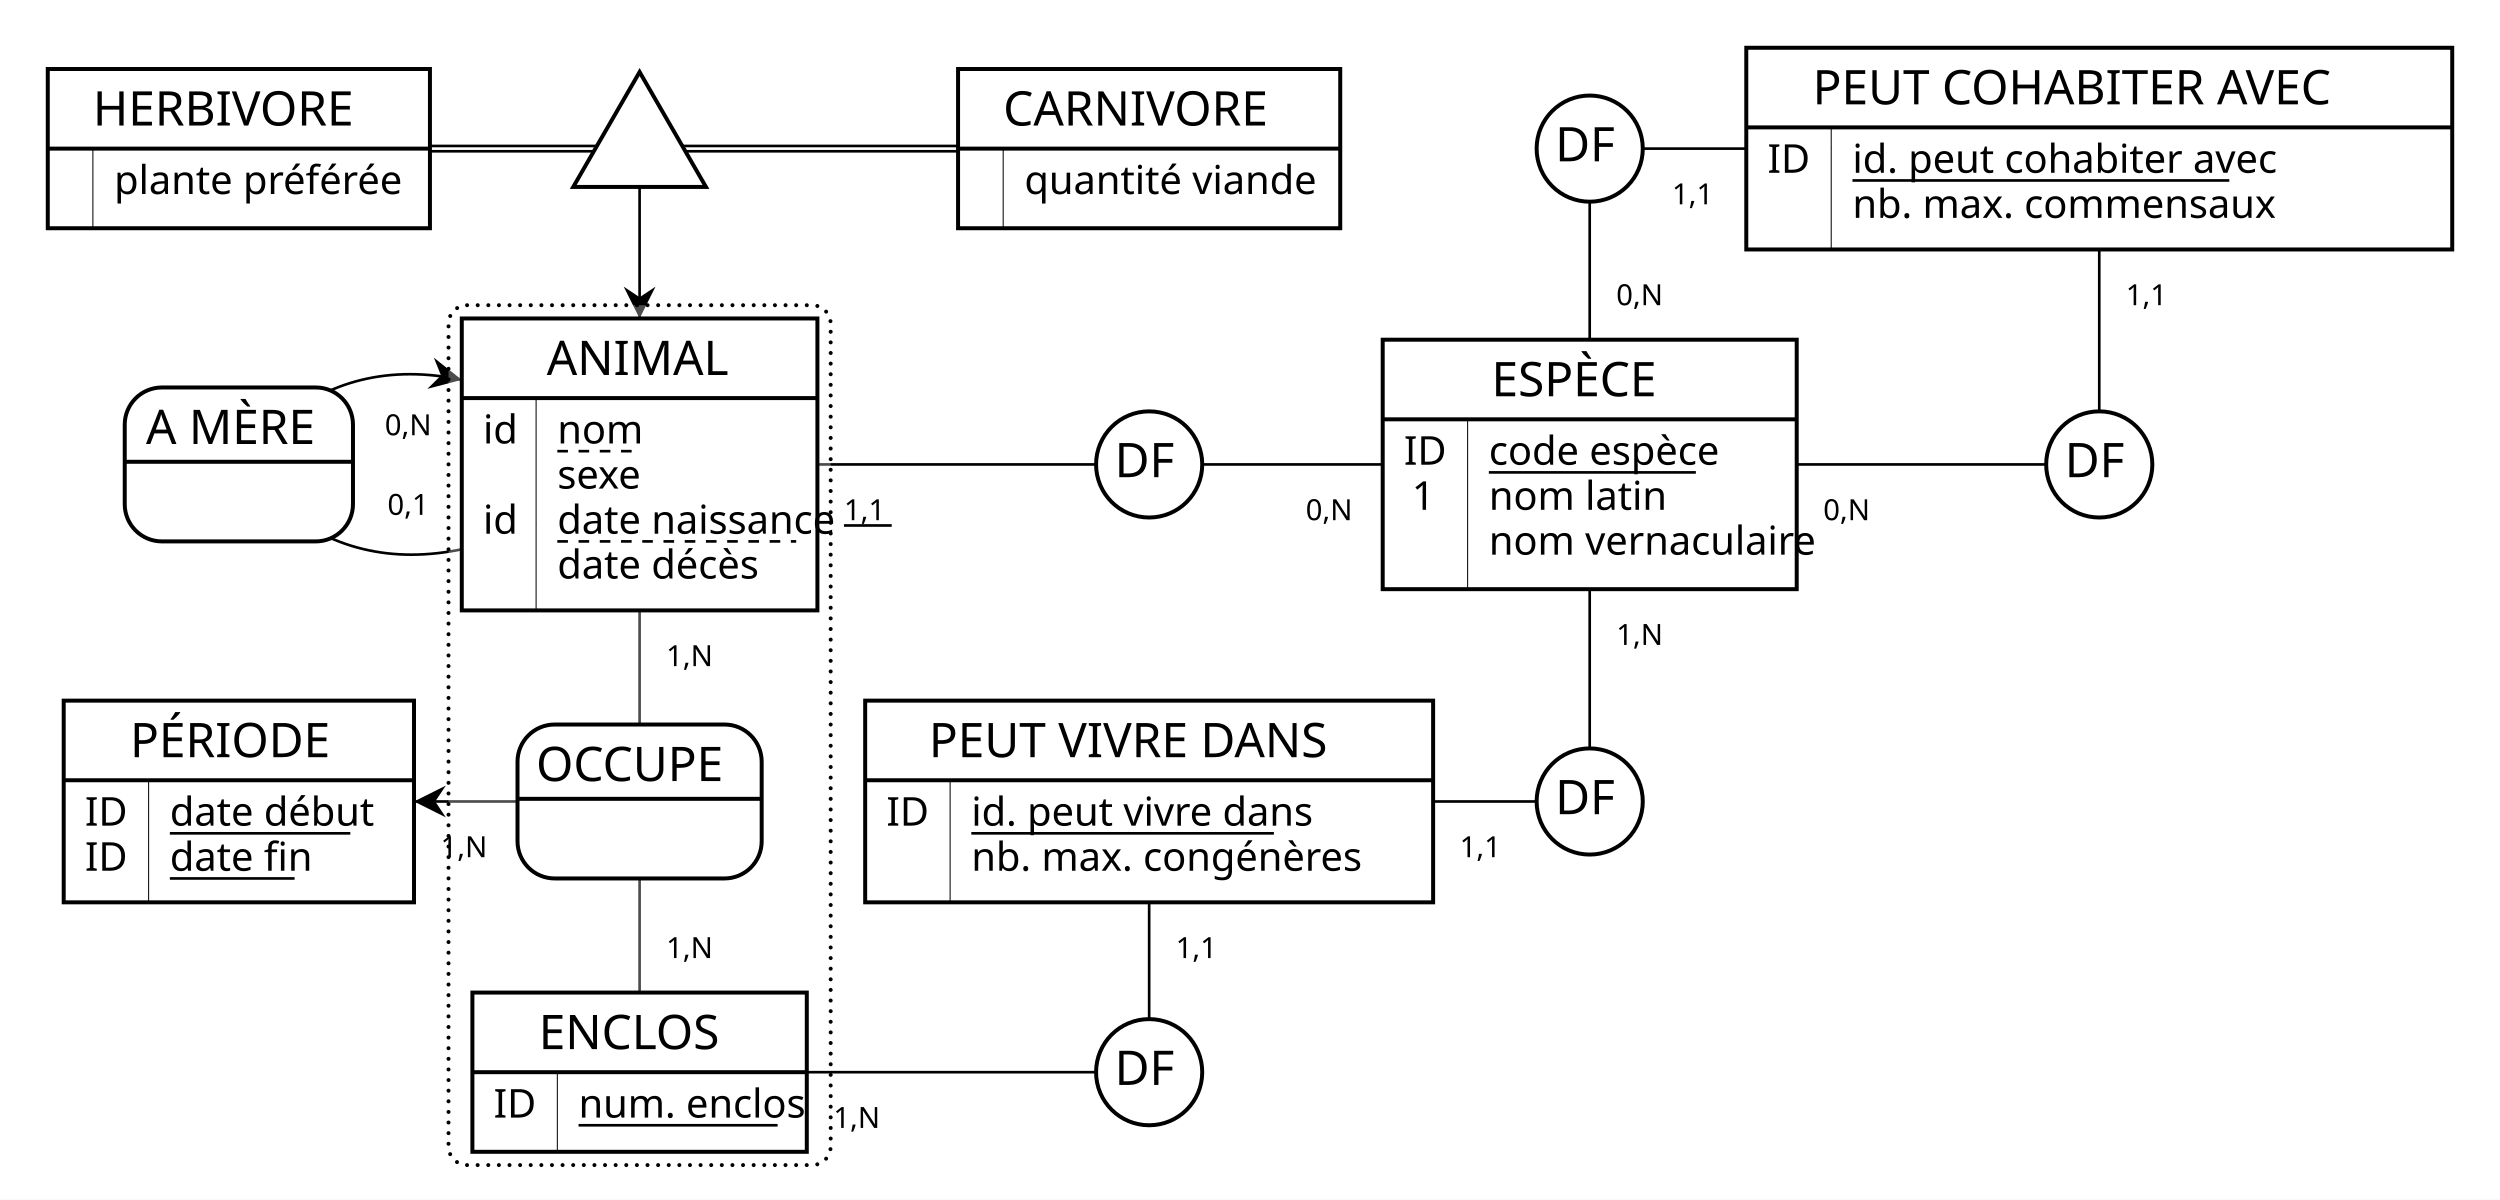
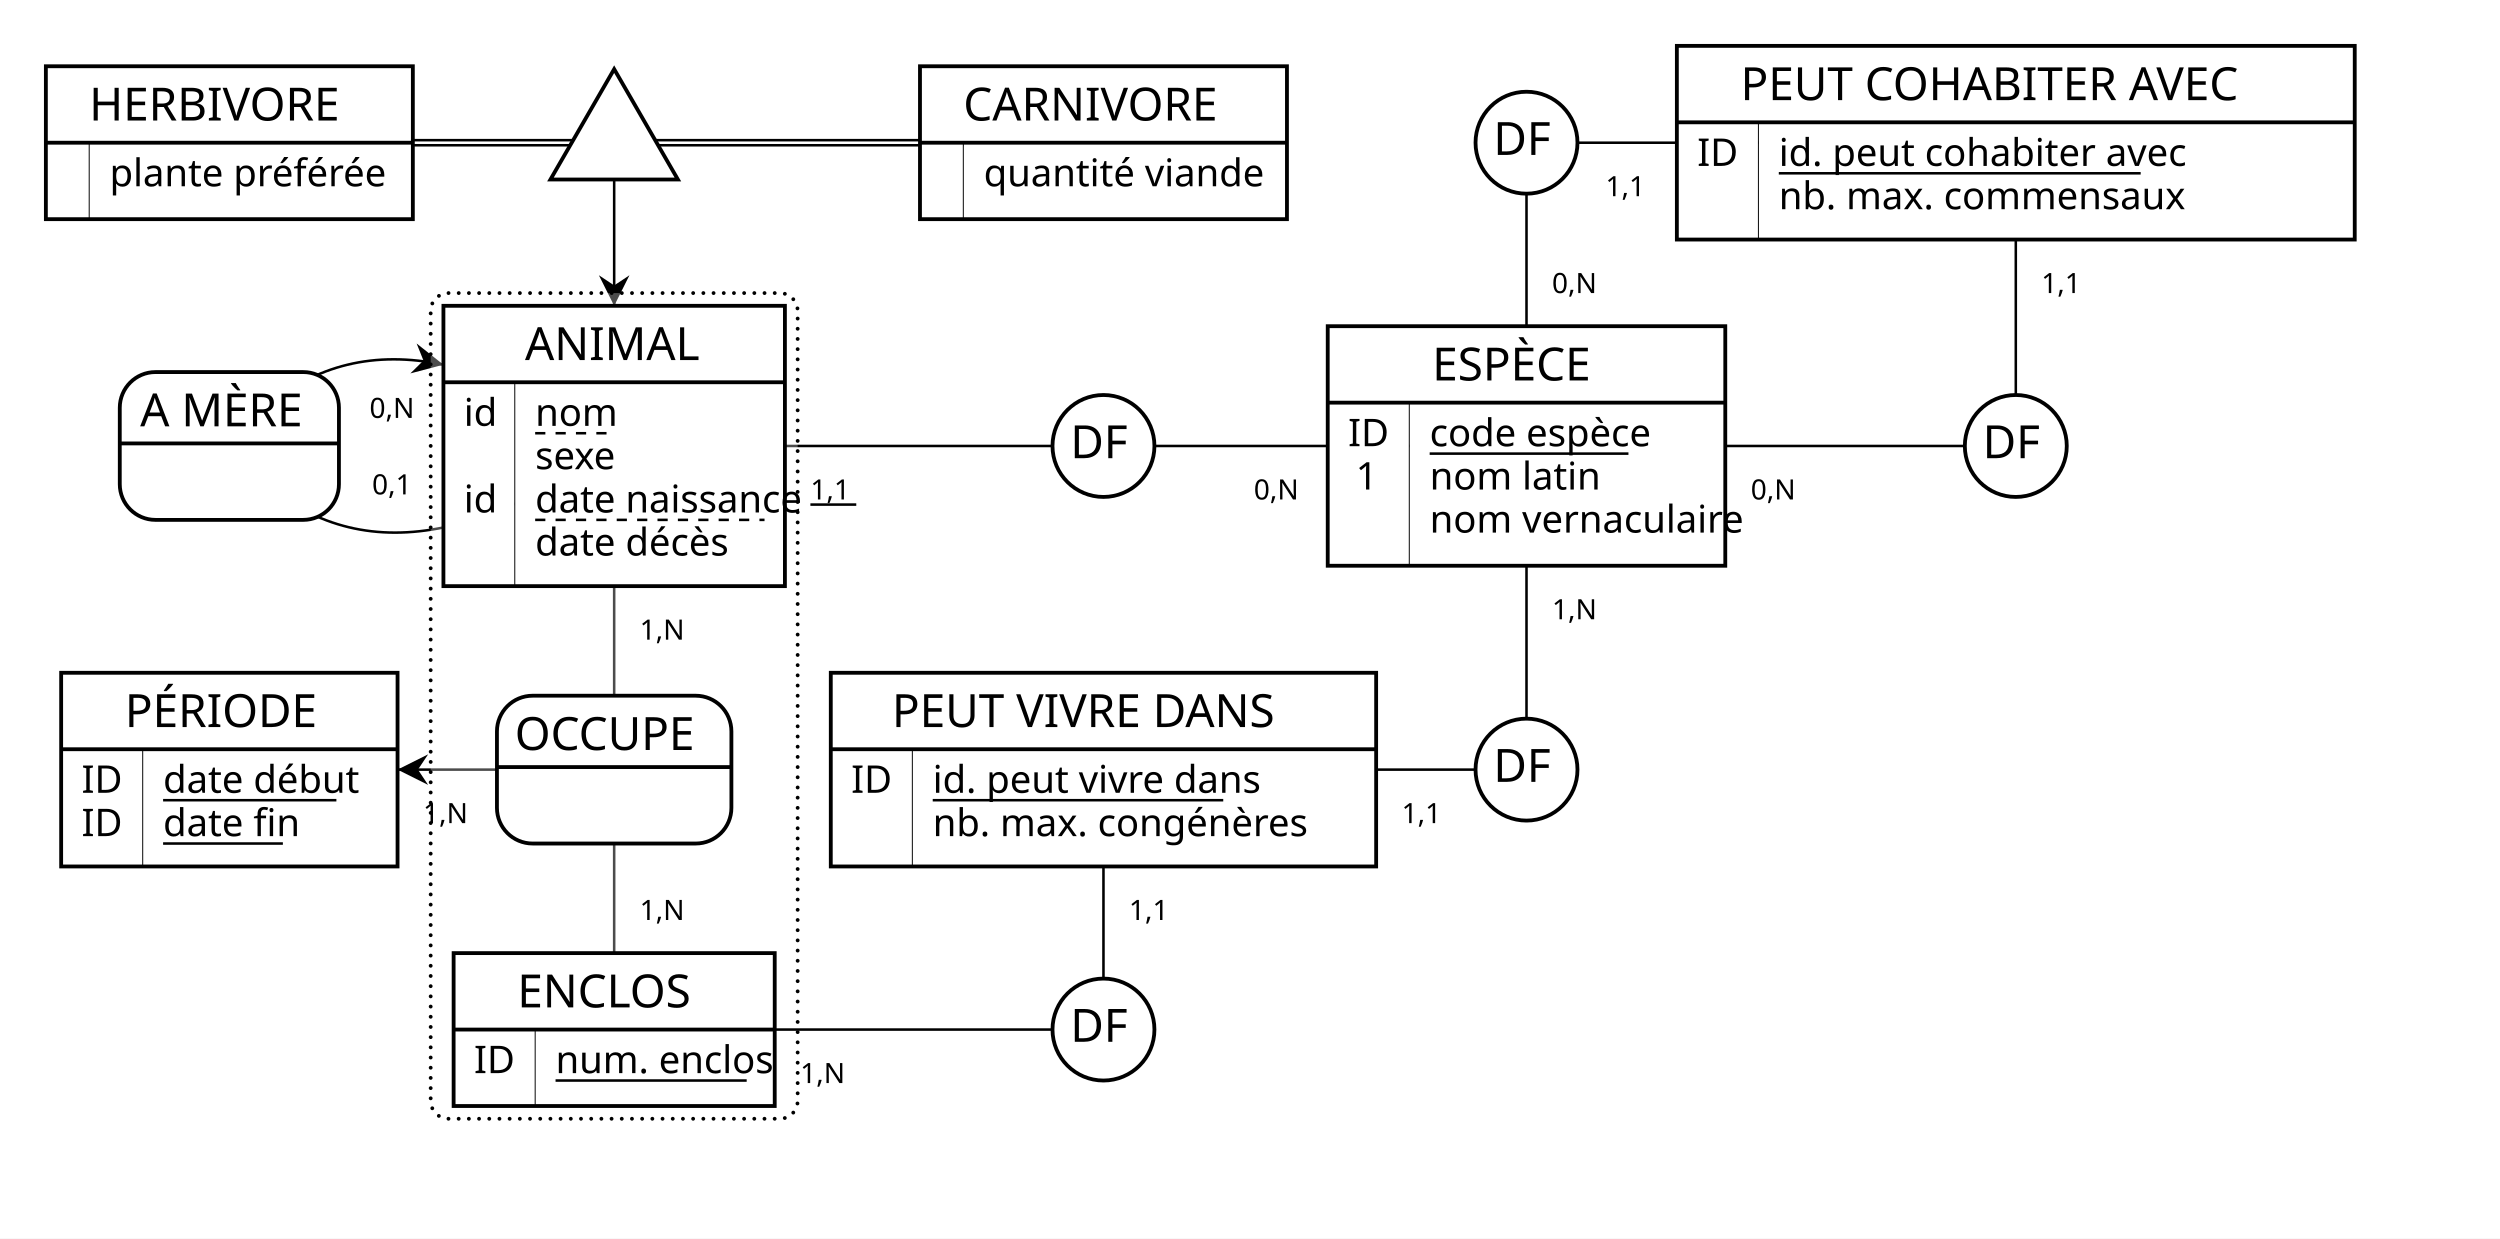
- <svg xmlns="http://www.w3.org/2000/svg" width="942" height="452" viewBox="0 0 942 452">
-   <rect x="0" y="0" width="942" height="452" fill="#FFFFFF" stroke="none" stroke-width="0" />
+ <svg xmlns="http://www.w3.org/2000/svg" width="981" height="486" viewBox="0 0 981 486">
+   <rect x="0" y="0" width="981" height="486" fill="#FFFFFF" stroke="none" stroke-width="0" />
  <g>
    <line x1="241" y1="175" x2="241" y2="56" stroke="#000000" stroke-width="1" />
    <polygon points="241 120 235 108 241 112 247 108" fill="#000000" stroke-width="0" />
    <line x1="433" y1="57" x2="241" y2="57" stroke="#000000" stroke-width="1" />
    <line x1="433" y1="55" x2="241" y2="55" stroke="#000000" stroke-width="1" />
    <line x1="90" y1="57" x2="241" y2="57" stroke="#000000" stroke-width="1" />
    <line x1="90" y1="55" x2="241" y2="55" stroke="#000000" stroke-width="1" />
    <g>
      <polygon points="241 27.13 216 70.43 266 70.43" stroke="#000000" stroke-width="1.5" fill="#FFFFFF" />
      <text x="241" y="62" fill="#000000" font-family="Copperplate" font-size="18" />
    </g>
  </g>
  <g>
    <line x1="791" y1="56" x2="599" y2="56" stroke="#000000" stroke-width="1" />
    <line x1="599" y1="175" x2="599" y2="56" stroke="#000000" stroke-width="1" />
    <g>
      <circle cx="599" cy="56" r="20" stroke="#000000" stroke-width="1.5" fill="#FFFFFF" />
      <text x="586" y="60.8" fill="#000000" font-family="Copperplate" font-size="18">DF</text>
    </g>
    <text x="630" y="77" fill="#000000" font-family="Futura" font-size="11">1,1</text>
    <text x="609" y="115" fill="#000000" font-family="Futura" font-size="11">0,N</text>
  </g>
  <g>
    <path d="M241 175 C176.67 220.33 126.33 220.33 90 175" fill="none" stroke="#000000" stroke-width="1" />
    <path d="M241 175 C176 129.67 125.67 129.67 90 175" fill="none" stroke="#000000" stroke-width="1" />
    <polygon points="173.99 143.11 161.02 146.53 166.16 141.47 163.48 134.78" fill="#000000" stroke-width="0" />
    <g>
      <path d="M119 146 a14 14 90 0 1 14 14 V174 h-86 V160 a14 14 90 0 1 14 -14" fill="#FFFFFF" stroke="#FFFFFF" stroke-width="0" />
      <path d="M133 174 v16 a14 14 90 0 1 -14 14 H61 a14 14 90 0 1 -14 -14 V174 H86" fill="#FFFFFF" stroke="#FFFFFF" stroke-width="0" />
      <rect x="47" y="146" width="86" height="58" fill="none" rx="14" stroke="#000000" stroke-width="1.5" />
      <line x1="47" y1="174" x2="133" y2="174" stroke="#000000" stroke-width="1.5" />
      <text x="55" y="167.3" fill="#000000" font-family="Copperplate" font-size="18">A MÈRE</text>
    </g>
    <text x="146" y="194" fill="#000000" font-family="Futura" font-size="11">0,1</text>
    <text x="145" y="164" fill="#000000" font-family="Futura" font-size="11">0,N</text>
  </g>
  <g>
    <line x1="599" y1="175" x2="433" y2="175" stroke="#000000" stroke-width="1" />
    <line x1="241" y1="175" x2="433" y2="175" stroke="#000000" stroke-width="1" />
    <g>
      <circle cx="433" cy="175" r="20" stroke="#000000" stroke-width="1.5" fill="#FFFFFF" />
      <text x="420" y="179.8" fill="#000000" font-family="Copperplate" font-size="18">DF</text>
    </g>
    <text x="492" y="196" fill="#000000" font-family="Futura" font-size="11">0,N</text>
    <text x="318" y="196" fill="#000000" font-family="Futura" font-size="11">1,1</text>
    <line x1="318" y1="198" x2="336" y2="198" stroke="#000000" stroke-width="1" />
  </g>
  <g>
    <line x1="791" y1="56" x2="791" y2="175" stroke="#000000" stroke-width="1" />
    <line x1="599" y1="175" x2="791" y2="175" stroke="#000000" stroke-width="1" />
    <g>
      <circle cx="791" cy="175" r="20" stroke="#000000" stroke-width="1.5" fill="#FFFFFF" />
      <text x="778" y="179.8" fill="#000000" font-family="Copperplate" font-size="18">DF</text>
    </g>
    <text x="801" y="115" fill="#000000" font-family="Futura" font-size="11">1,1</text>
    <text x="687" y="196" fill="#000000" font-family="Futura" font-size="11">0,N</text>
  </g>
  <g>
    <line x1="241" y1="175" x2="241" y2="302" stroke="#000000" stroke-width="1" />
    <line x1="90" y1="302" x2="241" y2="302" stroke="#000000" stroke-width="1" />
    <polygon points="156 302 168 296 164 302 168 308" fill="#000000" stroke-width="0" />
    <line x1="241" y1="404" x2="241" y2="302" stroke="#000000" stroke-width="1" />
    <g>
      <path d="M176 115 L306 115 a7 7 0 0 1 7 7 L313 432 a7 7 0 0 1 -7 7 L176 439 a7 7 0 0 1 -7 -7 L169 122 a7 7 0 0 1 7 -7" fill="#FFFFFF" stroke="none" stroke-width="0" opacity="0.3" />
      <path d="M176 115 L306 115 a7 7 0 0 1 7 7 L313 432 a7 7 0 0 1 -7 7 L176 439 a7 7 0 0 1 -7 -7 L169 122 a7 7 0 0 1 7 -7" fill="none" stroke="#000000" stroke-width="1.5" stroke-dasharray="0,4" stroke-linecap="round" />
      <path d="M273 273 a14 14 90 0 1 14 14 V301 h-92 V287 a14 14 90 0 1 14 -14" fill="#FFFFFF" stroke="#FFFFFF" stroke-width="0" />
      <path d="M287 301 v16 a14 14 90 0 1 -14 14 H209 a14 14 90 0 1 -14 -14 V301 H92" fill="#FFFFFF" stroke="#FFFFFF" stroke-width="0" />
      <rect x="195" y="273" width="92" height="58" fill="none" rx="14" stroke="#000000" stroke-width="1.5" />
      <line x1="195" y1="301" x2="287" y2="301" stroke="#000000" stroke-width="1.5" />
      <text x="202" y="294.3" fill="#000000" font-family="Copperplate" font-size="18">OCCUPE</text>
    </g>
    <text x="251" y="251" fill="#000000" font-family="Futura" font-size="11">1,N</text>
    <text x="166" y="323" fill="#000000" font-family="Futura" font-size="11">1,N</text>
    <text x="251" y="361" fill="#000000" font-family="Futura" font-size="11">1,N</text>
  </g>
  <g>
    <line x1="433" y1="302" x2="599" y2="302" stroke="#000000" stroke-width="1" />
    <line x1="599" y1="175" x2="599" y2="302" stroke="#000000" stroke-width="1" />
    <g>
      <circle cx="599" cy="302" r="20" stroke="#000000" stroke-width="1.5" fill="#FFFFFF" />
      <text x="586" y="306.8" fill="#000000" font-family="Copperplate" font-size="18">DF</text>
    </g>
    <text x="550" y="323" fill="#000000" font-family="Futura" font-size="11">1,1</text>
    <text x="609" y="243" fill="#000000" font-family="Futura" font-size="11">1,N</text>
  </g>
  <g>
    <line x1="433" y1="302" x2="433" y2="404" stroke="#000000" stroke-width="1" />
    <line x1="241" y1="404" x2="433" y2="404" stroke="#000000" stroke-width="1" />
    <g>
      <circle cx="433" cy="404" r="20" stroke="#000000" stroke-width="1.5" fill="#FFFFFF" />
      <text x="420" y="408.8" fill="#000000" font-family="Copperplate" font-size="18">DF</text>
    </g>
    <text x="443" y="361" fill="#000000" font-family="Futura" font-size="11">1,1</text>
    <text x="314" y="425" fill="#000000" font-family="Futura" font-size="11">1,N</text>
  </g>
  <g>
    <g>
      <rect x="18" y="26" width="144" height="30" fill="#FFFFFF" stroke="none" stroke-width="0" opacity="1" />
      <rect x="35" y="56" width="127" height="30" fill="#FFFFFF" stroke="none" stroke-width="0" opacity="1" />
      <rect x="18" y="56" width="17" height="30" fill="#FFFFFF" stroke="none" stroke-width="0" opacity="1" />
      <line x1="35" y1="56" x2="35" y2="86" stroke="#000000" stroke-width="0.38" />
      <rect x="18" y="26" width="144" height="60" fill="none" stroke="#000000" stroke-width="1.5" opacity="1" />
      <line x1="18" y1="56" x2="162" y2="56" stroke="#000000" stroke-width="1.5" />
    </g>
    <text x="35" y="47.3" fill="#000000" font-family="Copperplate" font-size="18">HERBIVORE</text>
    <text x="43" y="73.1" fill="#000000" font-family="Gill Sans" font-size="15">plante préférée</text>
    <text x="26" y="73.1" fill="#000000" font-family="Gill Sans" font-size="15" />
  </g>
  <g>
    <g>
      <rect x="361" y="26" width="144" height="30" fill="#FFFFFF" stroke="none" stroke-width="0" opacity="1" />
      <rect x="378" y="56" width="127" height="30" fill="#FFFFFF" stroke="none" stroke-width="0" opacity="1" />
      <rect x="361" y="56" width="17" height="30" fill="#FFFFFF" stroke="none" stroke-width="0" opacity="1" />
      <line x1="378" y1="56" x2="378" y2="86" stroke="#000000" stroke-width="0.38" />
      <rect x="361" y="26" width="144" height="60" fill="none" stroke="#000000" stroke-width="1.5" opacity="1" />
      <line x1="361" y1="56" x2="505" y2="56" stroke="#000000" stroke-width="1.5" />
    </g>
    <text x="378" y="47.3" fill="#000000" font-family="Copperplate" font-size="18">CARNIVORE</text>
    <text x="386" y="73.1" fill="#000000" font-family="Gill Sans" font-size="15">quantité viande</text>
    <text x="369" y="73.1" fill="#000000" font-family="Gill Sans" font-size="15" />
  </g>
  <g>
    <g>
      <rect x="658" y="18" width="266" height="30" fill="#FFFFFF" stroke="none" stroke-width="0" opacity="1" />
      <rect x="690" y="48" width="234" height="46" fill="#FFFFFF" stroke="none" stroke-width="0" opacity="1" />
      <rect x="658" y="48" width="32" height="46" fill="#FFFFFF" stroke="none" stroke-width="0" opacity="1" />
      <line x1="690" y1="48" x2="690" y2="94" stroke="#000000" stroke-width="0.38" />
      <rect x="658" y="18" width="266" height="76" fill="none" stroke="#000000" stroke-width="1.5" opacity="1" />
      <line x1="658" y1="48" x2="924" y2="48" stroke="#000000" stroke-width="1.5" />
    </g>
    <text x="683" y="39.3" fill="#000000" font-family="Copperplate" font-size="18">PEUT COHABITER AVEC</text>
    <text x="698" y="65.1" fill="#000000" font-family="Gill Sans" font-size="15">id. peut cohabiter avec</text>
    <text x="666" y="65.1" fill="#000000" font-family="Gill Sans" font-size="15">ID</text>
    <line x1="698" y1="68" x2="840" y2="68" stroke="#000000" stroke-width="1" />
    <text x="698" y="82.1" fill="#000000" font-family="Gill Sans" font-size="15">nb. max. commensaux</text>
    <text x="673" y="82.1" fill="#000000" font-family="Gill Sans" font-size="15" />
  </g>
  <g>
    <g>
      <rect x="174" y="120" width="134" height="30" fill="#FFFFFF" stroke="none" stroke-width="0" opacity="1" />
      <rect x="202" y="150" width="106" height="80" fill="#FFFFFF" stroke="none" stroke-width="0" opacity="1" />
      <rect x="174" y="150" width="28" height="80" fill="#FFFFFF" stroke="none" stroke-width="0" opacity="1" />
      <line x1="202" y1="150" x2="202" y2="230" stroke="#000000" stroke-width="0.38" />
      <rect x="174" y="120" width="134" height="110" fill="none" stroke="#000000" stroke-width="1.5" opacity="1" />
      <line x1="174" y1="150" x2="308" y2="150" stroke="#000000" stroke-width="1.5" />
    </g>
    <text x="206" y="141.3" fill="#000000" font-family="Copperplate" font-size="18">ANIMAL</text>
    <text x="210" y="167.1" fill="#000000" font-family="Gill Sans" font-size="15">nom</text>
    <text x="182" y="167.1" fill="#000000" font-family="Gill Sans" font-size="15">id</text>
    <line x1="210" y1="170" x2="239" y2="170" stroke="#000000" stroke-width="1" stroke-dasharray="4" />
    <text x="210" y="184.1" fill="#000000" font-family="Gill Sans" font-size="15">sexe</text>
    <text x="187" y="184.1" fill="#000000" font-family="Gill Sans" font-size="15" />
    <text x="210" y="201.1" fill="#000000" font-family="Gill Sans" font-size="15">date naissance</text>
    <text x="182" y="201.1" fill="#000000" font-family="Gill Sans" font-size="15">id</text>
    <line x1="210" y1="204" x2="300" y2="204" stroke="#000000" stroke-width="1" stroke-dasharray="4" />
    <text x="210" y="218" fill="#000000" font-family="Gill Sans" font-size="15">date décès</text>
    <text x="187" y="218" fill="#000000" font-family="Gill Sans" font-size="15" />
  </g>
  <g>
    <g>
      <rect x="521" y="128" width="156" height="30" fill="#FFFFFF" stroke="none" stroke-width="0" opacity="1" />
      <rect x="553" y="158" width="124" height="64" fill="#FFFFFF" stroke="none" stroke-width="0" opacity="1" />
      <rect x="521" y="158" width="32" height="64" fill="#FFFFFF" stroke="none" stroke-width="0" opacity="1" />
      <line x1="553" y1="158" x2="553" y2="222" stroke="#000000" stroke-width="0.38" />
      <rect x="521" y="128" width="156" height="94" fill="none" stroke="#000000" stroke-width="1.5" opacity="1" />
      <line x1="521" y1="158" x2="677" y2="158" stroke="#000000" stroke-width="1.5" />
    </g>
    <text x="562" y="149.3" fill="#000000" font-family="Copperplate" font-size="18">ESPÈCE</text>
    <text x="561" y="175.1" fill="#000000" font-family="Gill Sans" font-size="15">code espèce</text>
    <text x="529" y="175.1" fill="#000000" font-family="Gill Sans" font-size="15">ID</text>
    <line x1="561" y1="178" x2="639" y2="178" stroke="#000000" stroke-width="1" />
    <text x="561" y="192.1" fill="#000000" font-family="Gill Sans" font-size="15">nom latin</text>
    <text x="532" y="192.1" fill="#000000" font-family="Gill Sans" font-size="15">1</text>
    <text x="561" y="209" fill="#000000" font-family="Gill Sans" font-size="15">nom vernaculaire</text>
    <text x="536" y="209" fill="#000000" font-family="Gill Sans" font-size="15" />
  </g>
  <g>
    <g>
      <rect x="24" y="264" width="132" height="30" fill="#FFFFFF" stroke="none" stroke-width="0" opacity="1" />
      <rect x="56" y="294" width="100" height="46" fill="#FFFFFF" stroke="none" stroke-width="0" opacity="1" />
      <rect x="24" y="294" width="32" height="46" fill="#FFFFFF" stroke="none" stroke-width="0" opacity="1" />
      <line x1="56" y1="294" x2="56" y2="340" stroke="#000000" stroke-width="0.38" />
      <rect x="24" y="264" width="132" height="76" fill="none" stroke="#000000" stroke-width="1.5" opacity="1" />
      <line x1="24" y1="294" x2="156" y2="294" stroke="#000000" stroke-width="1.5" />
    </g>
    <text x="49" y="285.3" fill="#000000" font-family="Copperplate" font-size="18">PÉRIODE</text>
    <text x="64" y="311.1" fill="#000000" font-family="Gill Sans" font-size="15">date début</text>
    <text x="32" y="311.1" fill="#000000" font-family="Gill Sans" font-size="15">ID</text>
    <line x1="64" y1="314" x2="132" y2="314" stroke="#000000" stroke-width="1" />
    <text x="64" y="328.1" fill="#000000" font-family="Gill Sans" font-size="15">date fin</text>
    <text x="32" y="328.1" fill="#000000" font-family="Gill Sans" font-size="15">ID</text>
    <line x1="64" y1="331" x2="111" y2="331" stroke="#000000" stroke-width="1" />
  </g>
  <g>
    <g>
      <rect x="326" y="264" width="214" height="30" fill="#FFFFFF" stroke="none" stroke-width="0" opacity="1" />
      <rect x="358" y="294" width="182" height="46" fill="#FFFFFF" stroke="none" stroke-width="0" opacity="1" />
      <rect x="326" y="294" width="32" height="46" fill="#FFFFFF" stroke="none" stroke-width="0" opacity="1" />
      <line x1="358" y1="294" x2="358" y2="340" stroke="#000000" stroke-width="0.38" />
      <rect x="326" y="264" width="214" height="76" fill="none" stroke="#000000" stroke-width="1.5" opacity="1" />
      <line x1="326" y1="294" x2="540" y2="294" stroke="#000000" stroke-width="1.5" />
    </g>
    <text x="350" y="285.3" fill="#000000" font-family="Copperplate" font-size="18">PEUT VIVRE DANS</text>
    <text x="366" y="311.1" fill="#000000" font-family="Gill Sans" font-size="15">id. peut vivre dans</text>
    <text x="334" y="311.1" fill="#000000" font-family="Gill Sans" font-size="15">ID</text>
    <line x1="366" y1="314" x2="480" y2="314" stroke="#000000" stroke-width="1" />
    <text x="366" y="328.1" fill="#000000" font-family="Gill Sans" font-size="15">nb. max. congénères</text>
    <text x="341" y="328.1" fill="#000000" font-family="Gill Sans" font-size="15" />
  </g>
  <g>
    <g>
      <rect x="178" y="374" width="126" height="30" fill="#FFFFFF" stroke="none" stroke-width="0" opacity="1" />
      <rect x="210" y="404" width="94" height="30" fill="#FFFFFF" stroke="none" stroke-width="0" opacity="1" />
      <rect x="178" y="404" width="32" height="30" fill="#FFFFFF" stroke="none" stroke-width="0" opacity="1" />
      <line x1="210" y1="404" x2="210" y2="434" stroke="#000000" stroke-width="0.38" />
      <rect x="178" y="374" width="126" height="60" fill="none" stroke="#000000" stroke-width="1.5" opacity="1" />
      <line x1="178" y1="404" x2="304" y2="404" stroke="#000000" stroke-width="1.5" />
    </g>
    <text x="203" y="395.3" fill="#000000" font-family="Copperplate" font-size="18">ENCLOS</text>
    <text x="218" y="421.1" fill="#000000" font-family="Gill Sans" font-size="15">num. enclos</text>
    <text x="186" y="421.1" fill="#000000" font-family="Gill Sans" font-size="15">ID</text>
    <line x1="218" y1="424" x2="293" y2="424" stroke="#000000" stroke-width="1" />
  </g>
</svg>
